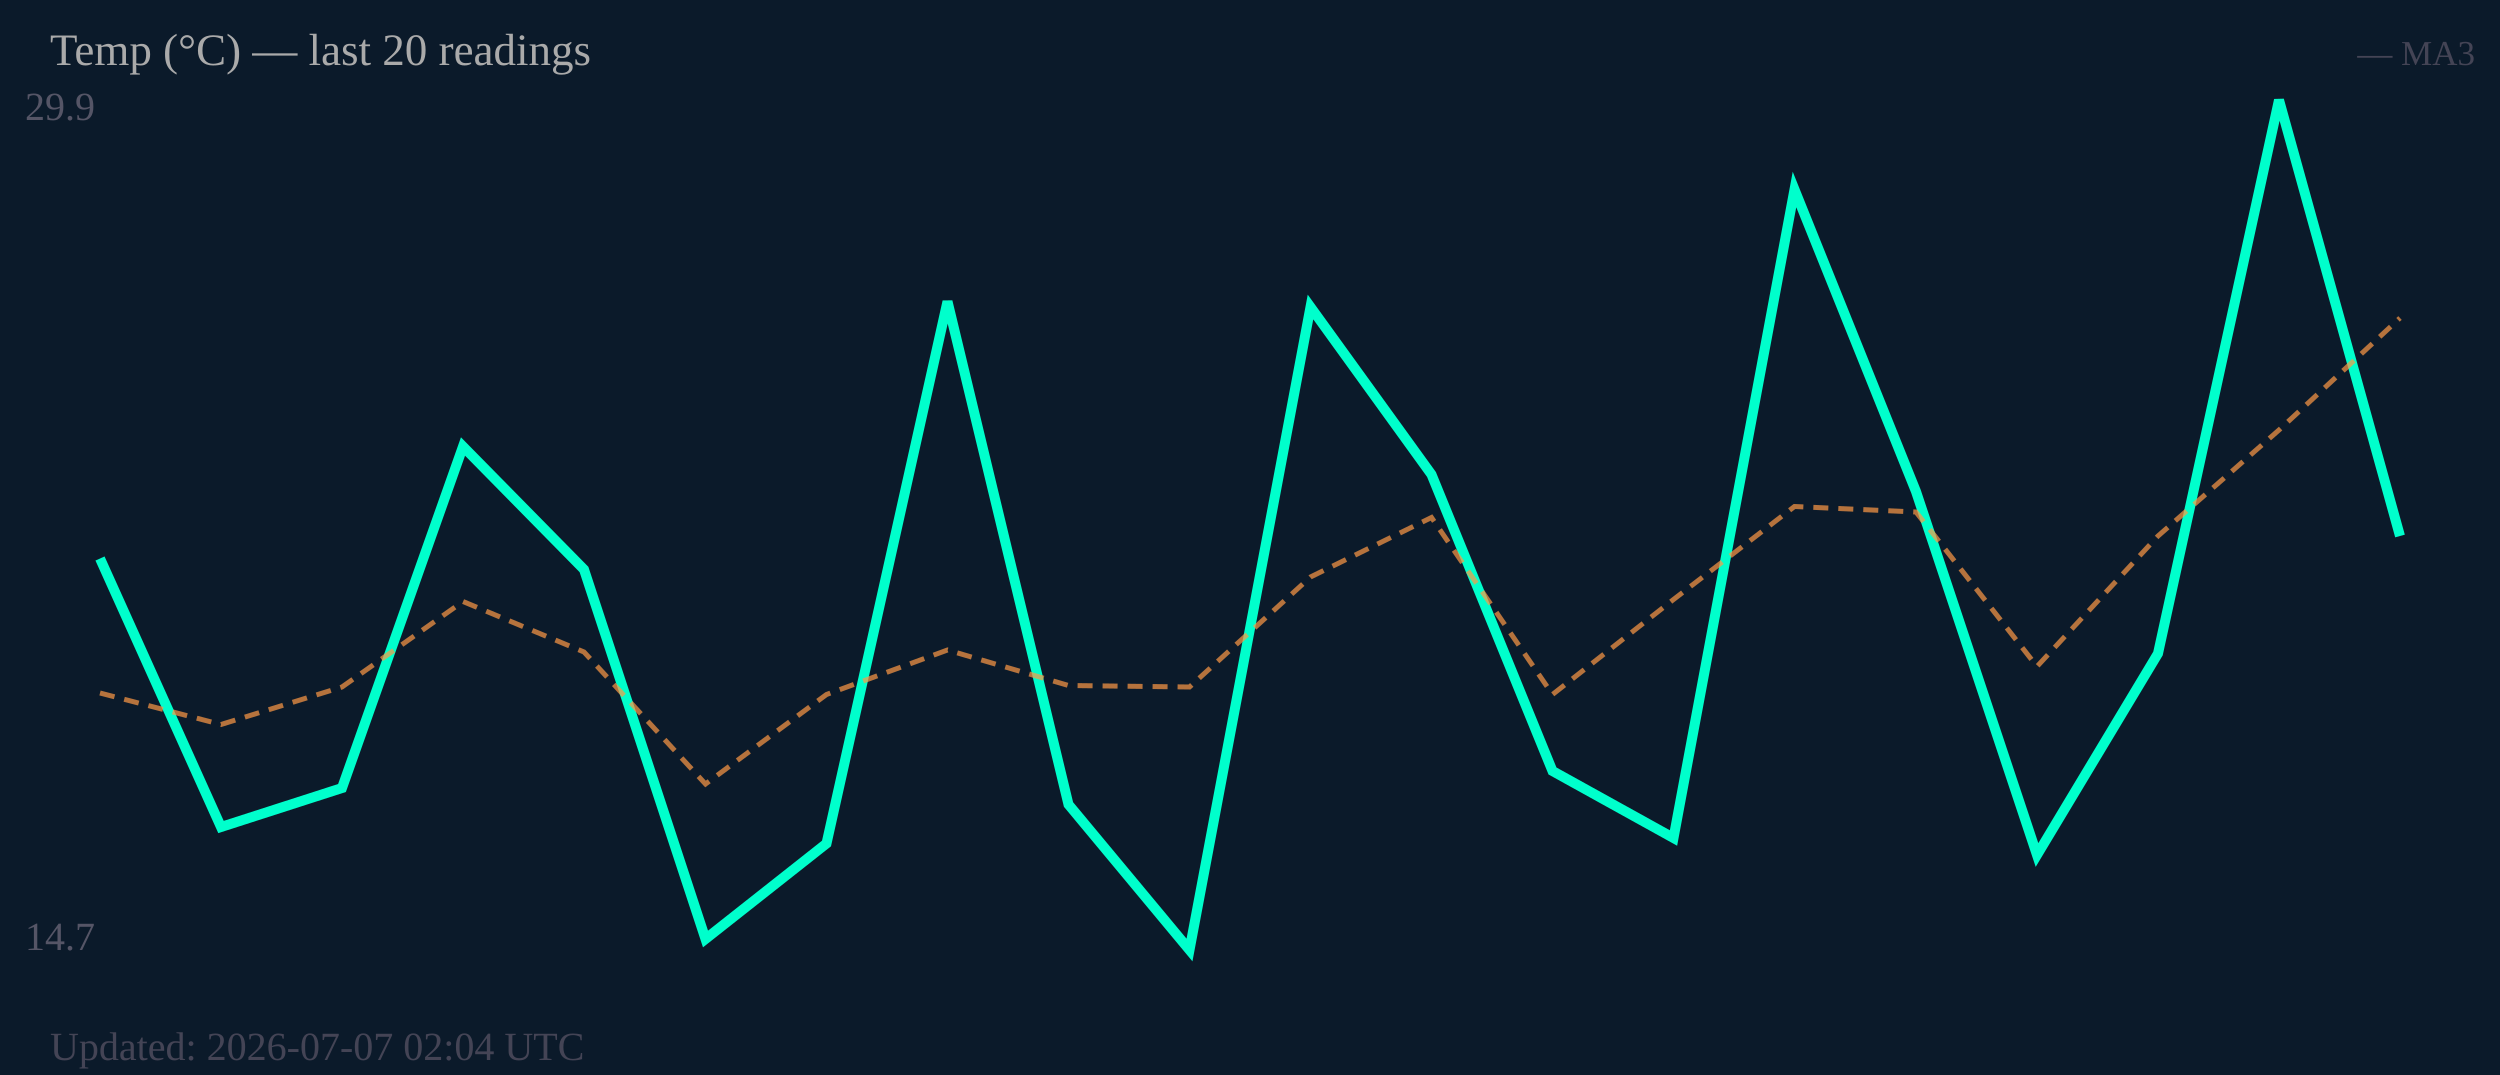
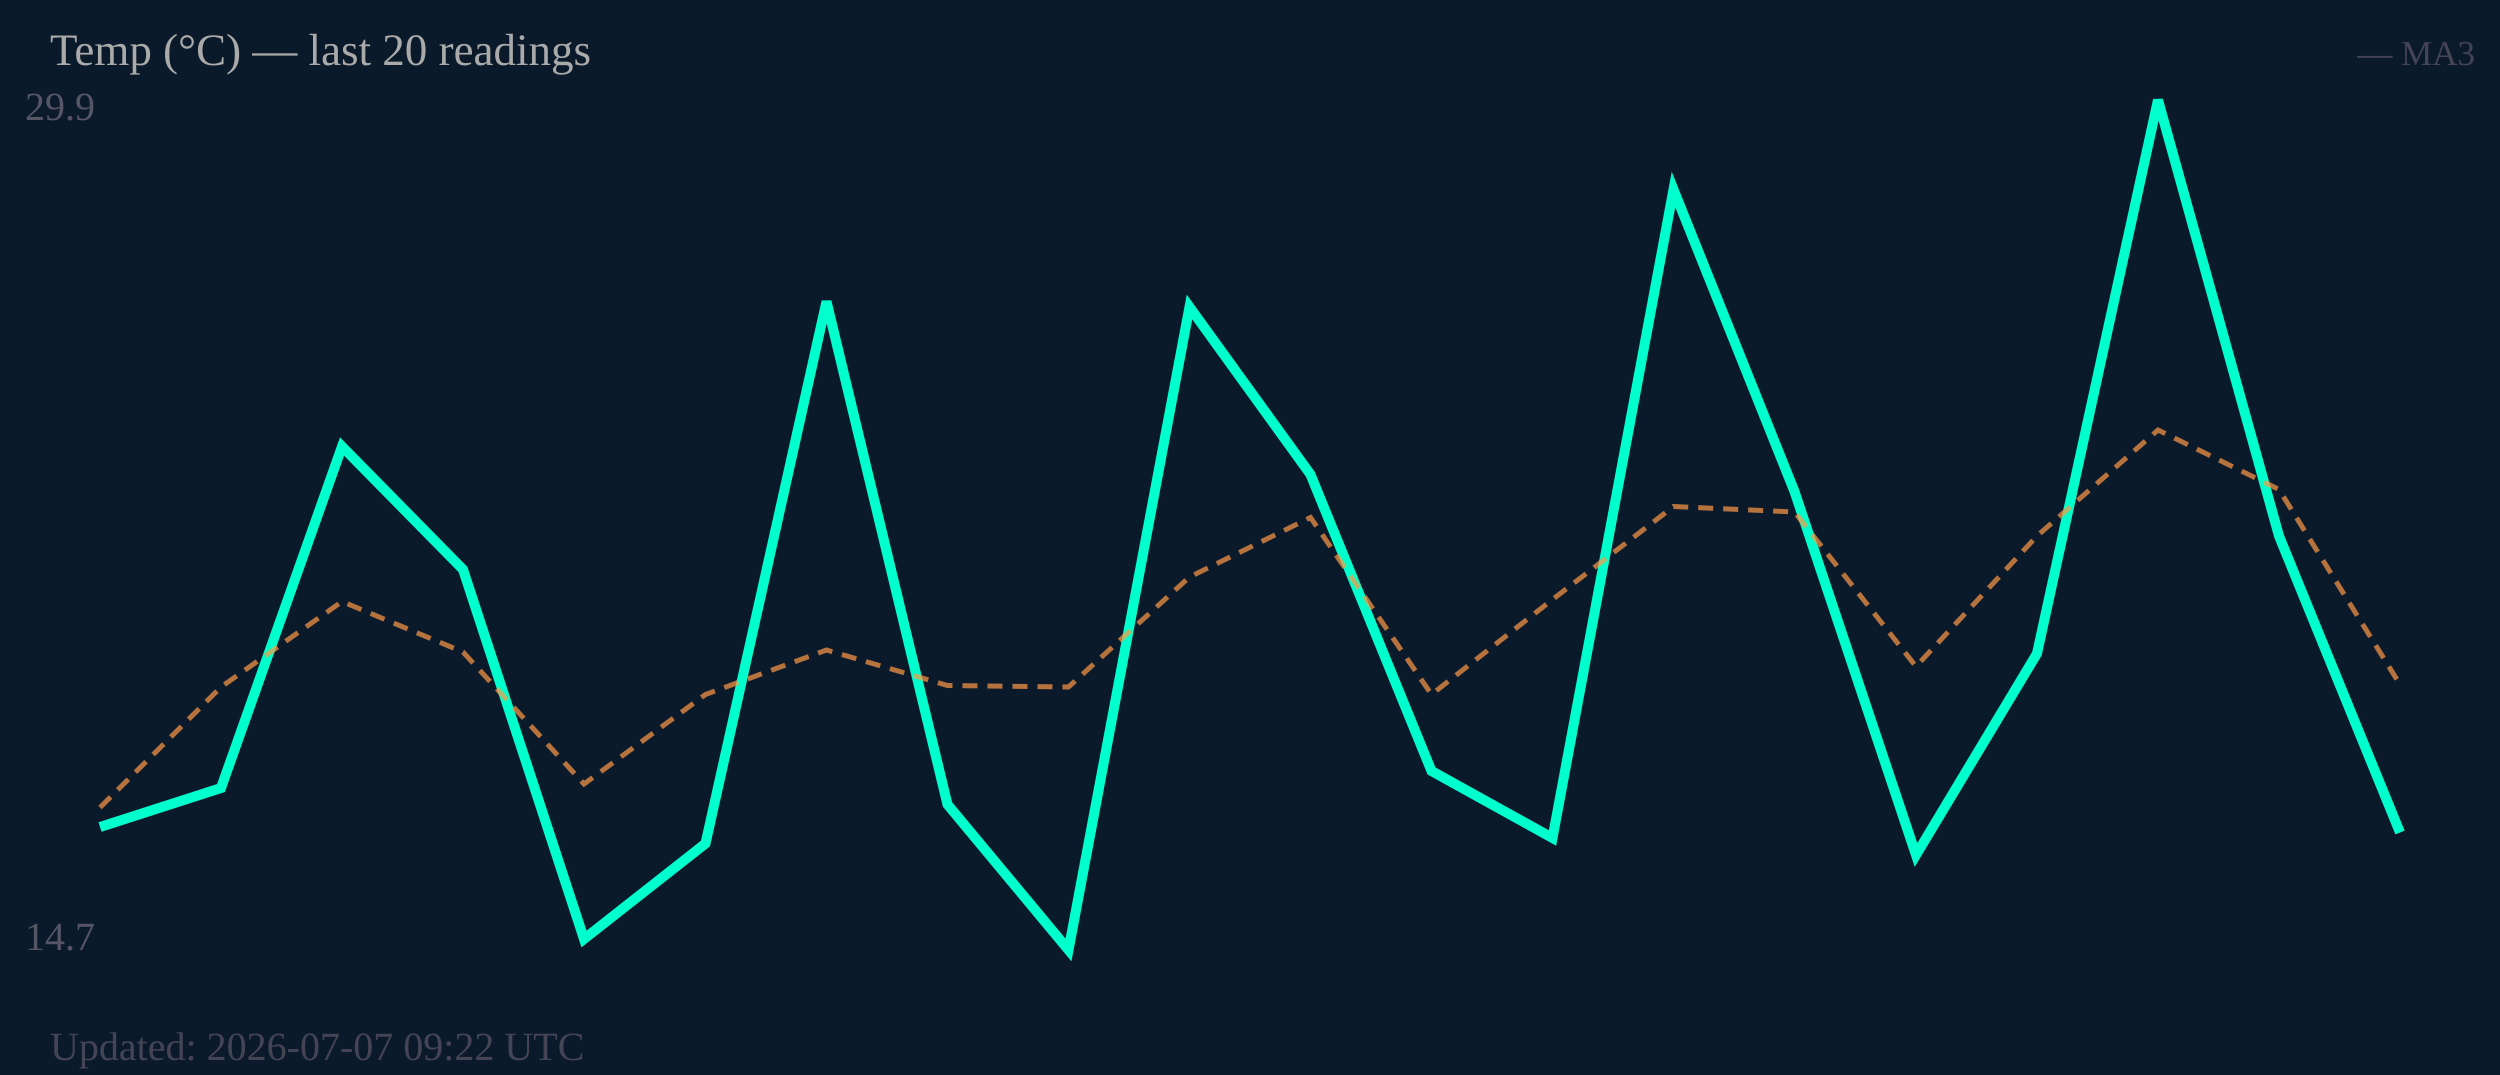
<svg xmlns="http://www.w3.org/2000/svg" width="500" height="215" viewBox="0 0 500 215">
  <rect width="500" height="215" fill="#0b1a2a" />
  <text x="5" y="24" font-size="8" fill="#556">29.9</text>
  <text x="5" y="190" font-size="8" fill="#556">14.7</text>
-   <polyline fill="none" stroke="#00ffcc" stroke-width="2" points="20.0,111.7 44.2,165.4 68.4,157.6 92.6,89.3 116.8,113.9 141.1,187.8 165.3,168.7 189.5,60.3 213.7,160.9 237.9,190.0 262.1,61.4 286.3,94.9 310.5,154.2 334.7,167.6 358.9,37.9 383.2,98.3 407.4,171.0 431.6,130.7 455.8,20.0 480.0,107.2" />
-   <polyline fill="none" stroke="#ff9944" stroke-width="1" stroke-dasharray="3,2" opacity="0.7" points="20.0,138.6 44.2,144.9 68.4,137.4 92.6,120.3 116.8,130.4 141.1,156.8 165.3,138.9 189.5,130.0 213.7,137.1 237.9,137.4 262.1,115.4 286.3,103.5 310.5,138.9 334.7,119.9 358.9,101.3 383.2,102.4 407.4,133.3 431.6,107.2 455.8,86.0 480.0,63.6" />
+   <polyline fill="none" stroke="#00ffcc" stroke-width="2" points="20.0,165.4 44.2,157.6 68.4,89.3 92.6,113.9 116.8,187.8 141.1,168.7 165.3,60.3 189.5,160.9 213.7,190.0 237.9,61.4 262.1,94.9 286.3,154.2 310.5,167.6 334.7,37.9 358.9,98.3 383.2,171.0 407.4,130.7 431.6,20.0 455.8,107.2 480.0,166.5" />
+   <polyline fill="none" stroke="#ff9944" stroke-width="1" stroke-dasharray="3,2" opacity="0.7" points="20.0,161.5 44.2,137.4 68.4,120.3 92.6,130.4 116.8,156.8 141.1,138.9 165.3,130.0 189.5,137.1 213.7,137.4 237.9,115.4 262.1,103.5 286.3,138.9 310.5,119.9 334.7,101.3 358.9,102.4 383.2,133.3 407.4,107.2 431.6,86.0 455.8,97.9 480.0,136.9" />
  <text x="10" y="13" font-size="9" fill="#aaa">Temp (°C) — last 20 readings</text>
  <text x="495" y="13" font-size="7" fill="#445" text-anchor="end">— MA3</text>
-   <text x="10" y="212" font-size="8" fill="#445">Updated: 2026-07-07 02:04 UTC</text>
+   <text x="10" y="212" font-size="8" fill="#445">Updated: 2026-07-07 09:22 UTC</text>
</svg>
